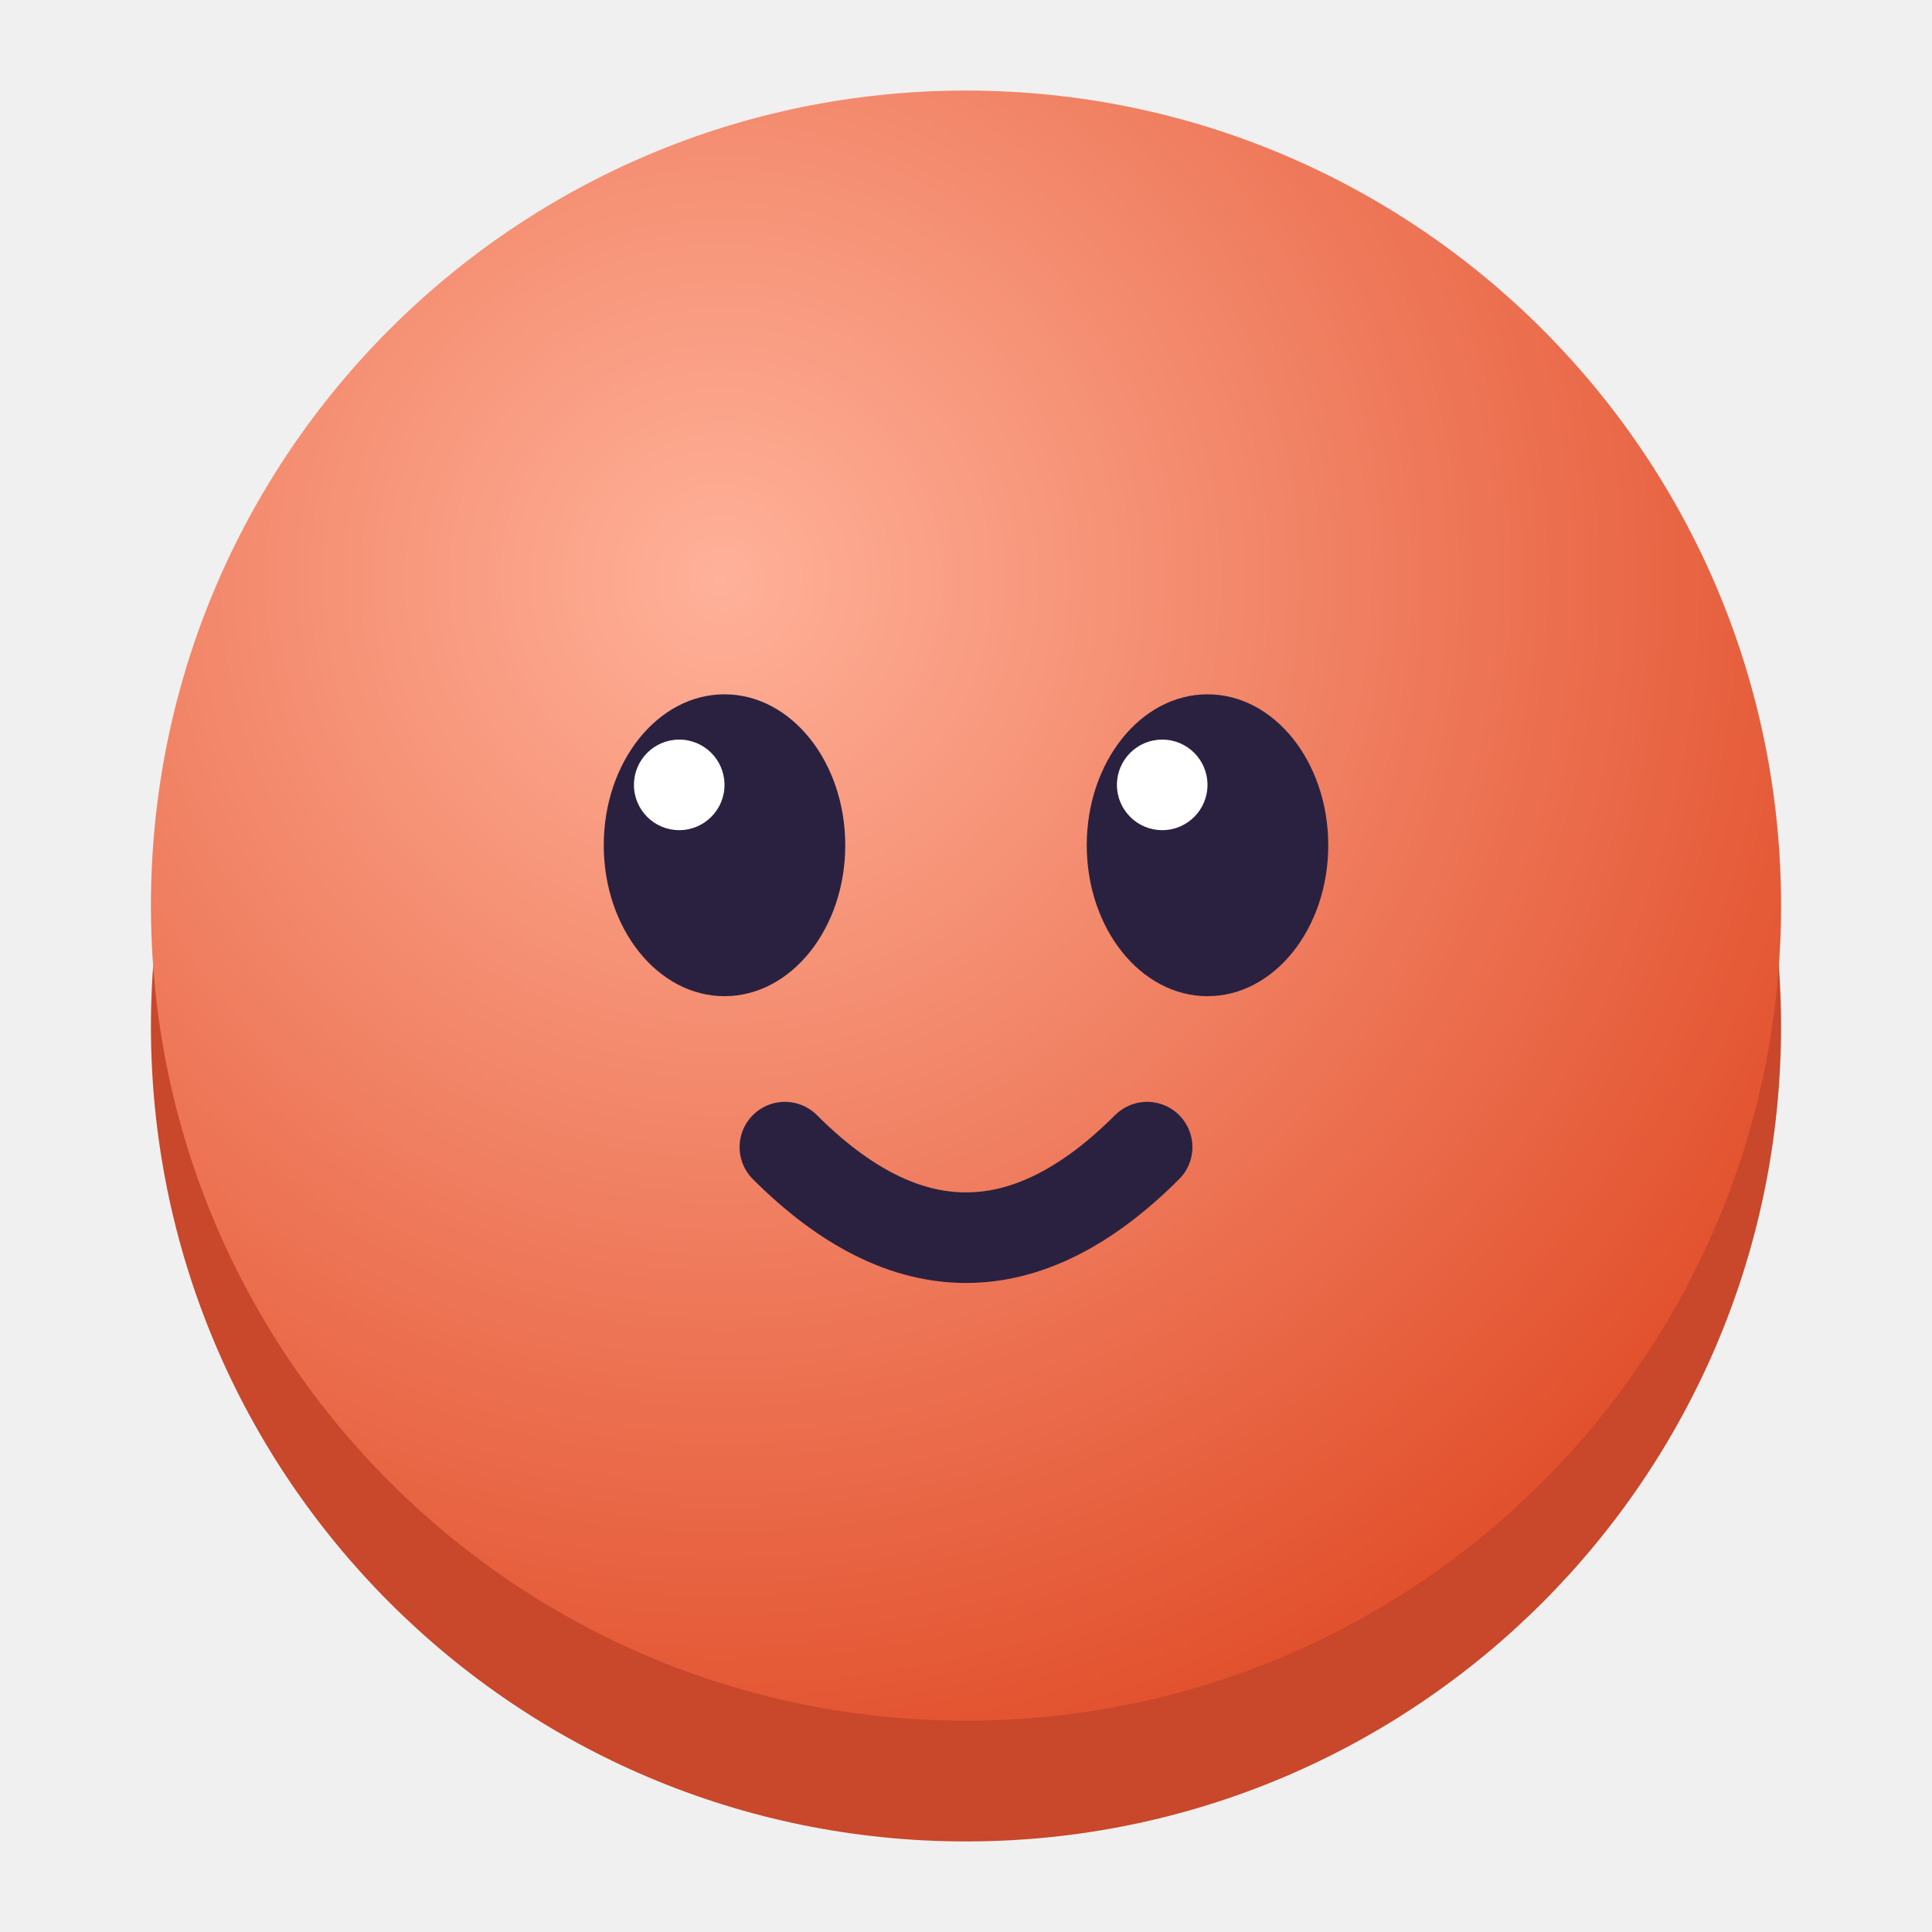
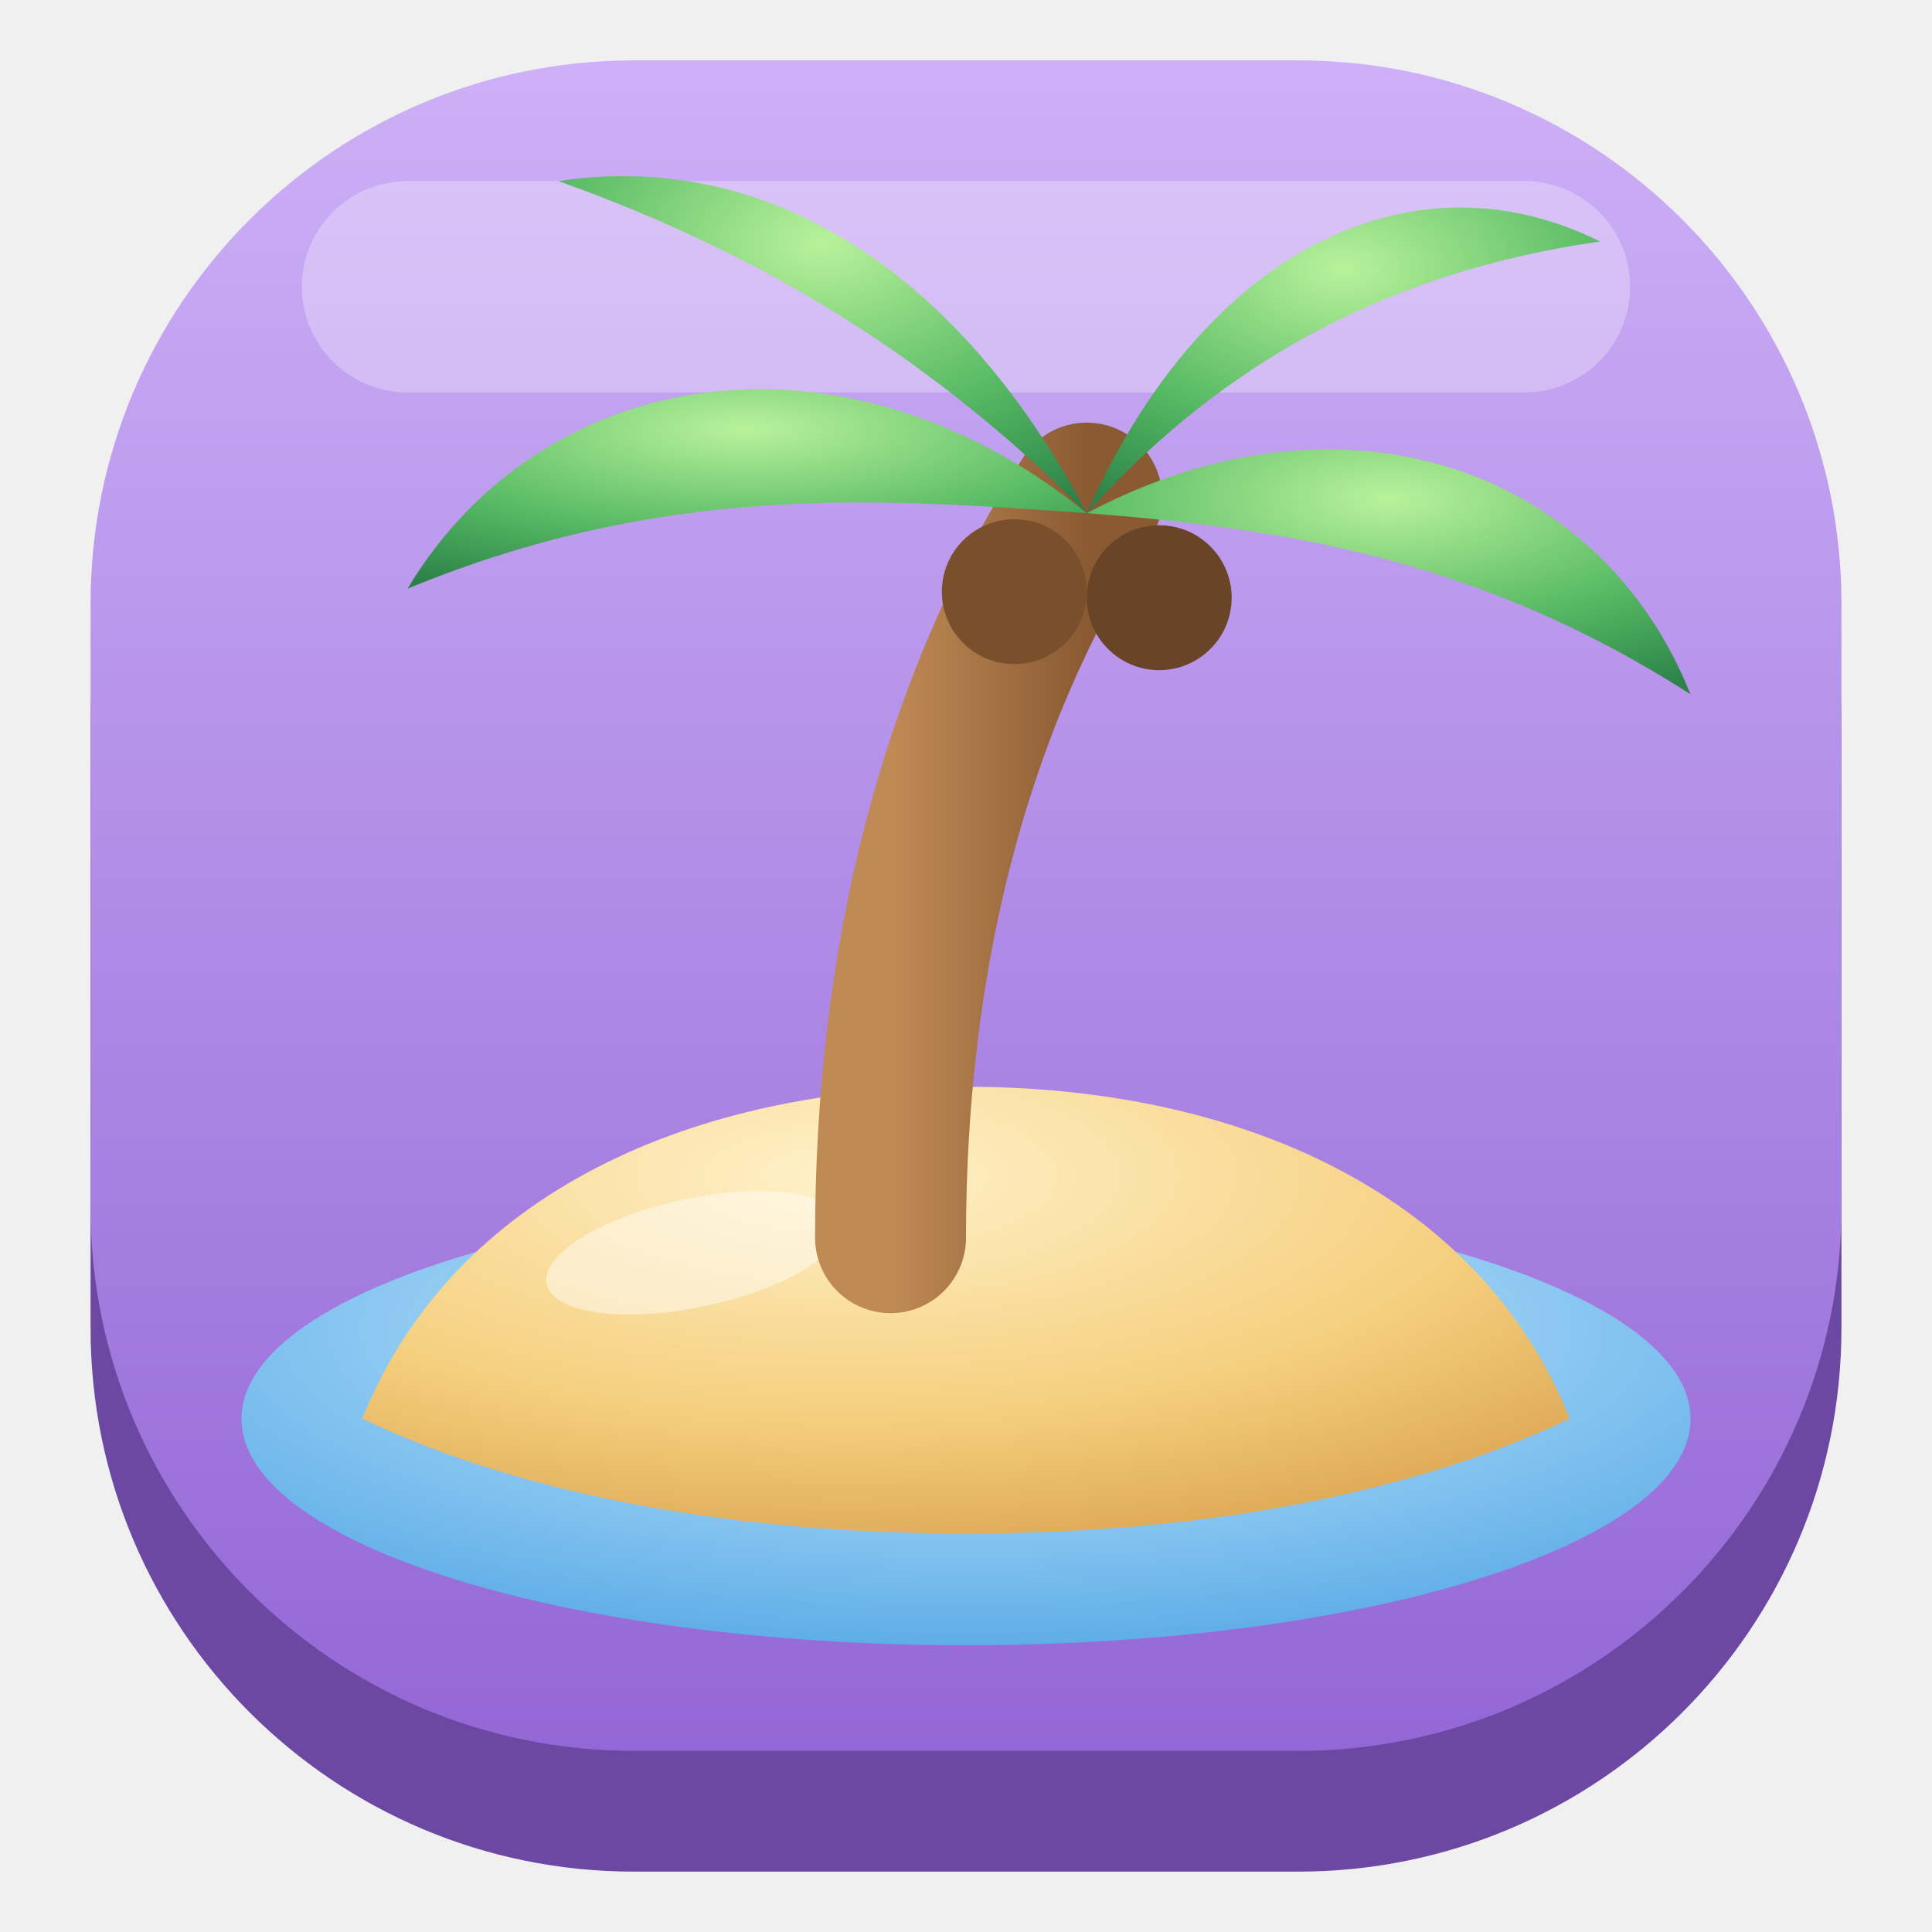
<svg xmlns="http://www.w3.org/2000/svg" viewBox="0 0 64 64">
  <defs>
-     <radialGradient id="g" cx="35%" cy="30%" r="75%">
-       <stop offset="0" stop-color="#ffb199" />
-       <stop offset="1" stop-color="#e2502c" />
+     <linearGradient id="tile" x1="0" y1="0" x2="0" y2="1">
+       <stop offset="0" stop-color="#cdb0f7" />
+       <stop offset="1" stop-color="#9467d6" />
+     </linearGradient>
+     <radialGradient id="water" cx="50%" cy="30%" r="75%">
+       <stop offset="0" stop-color="#c9ecff" />
+       <stop offset="1" stop-color="#58a9e6" />
+     </radialGradient>
+     <radialGradient id="sand" cx="40%" cy="20%" r="90%">
+       <stop offset="0" stop-color="#fff1c9" />
+       <stop offset="0.6" stop-color="#f5cf7e" />
+       <stop offset="1" stop-color="#d9a24f" />
+     </radialGradient>
+     <linearGradient id="trunk" x1="0" y1="0" x2="1" y2="0">
+       <stop offset="0" stop-color="#c08a55" />
+       <stop offset="1" stop-color="#8a5a32" />
+     </linearGradient>
+     <radialGradient id="leaf" cx="50%" cy="20%" r="90%">
+       <stop offset="0" stop-color="#b9f29b" />
+       <stop offset="0.6" stop-color="#55b863" />
+       <stop offset="1" stop-color="#2c8248" />
    </radialGradient>
  </defs>
-   <circle cx="32" cy="34" r="27" fill="#c9472a" />
-   <circle cx="32" cy="30" r="27" fill="url(#g)" />
-   <ellipse cx="24" cy="28" rx="4" ry="5" fill="#2a2140" />
-   <ellipse cx="40" cy="28" rx="4" ry="5" fill="#2a2140" />
-   <circle cx="22.5" cy="26" r="1.5" fill="#fff" />
-   <circle cx="38.5" cy="26" r="1.5" fill="#fff" />
-   <path d="M26 38 Q32 44 38 38" fill="none" stroke="#2a2140" stroke-width="3" stroke-linecap="round" />
+   <rect x="3" y="6" width="58" height="56" rx="18" fill="#6c48a3" />
+   <rect x="3" y="2" width="58" height="56" rx="18" fill="url(#tile)" />
+   <rect x="10" y="6" width="44" height="7" rx="3.5" fill="#fff" opacity="0.28" />
+   <ellipse cx="32" cy="47" rx="24" ry="7.5" fill="url(#water)" />
+   <path d="M12 47c3-7.5 11-11 20-11s17 3.5 20 11c-5.5 2.6-12.5 3.8-20 3.8s-14.5-1.2-20-3.8z" fill="url(#sand)" />
+   <ellipse cx="23" cy="41.5" rx="5" ry="1.8" fill="#fff" opacity="0.45" transform="rotate(-12 23 41.5)" />
+   <path d="M29.5 41c0-9 2-17.5 6.5-24.5" stroke="url(#trunk)" stroke-width="5" stroke-linecap="round" fill="none" />
+   <g fill="url(#leaf)">
+     <path d="M36 17C28 10.5 18 12 13.5 19.5 22 16 29 16.5 36 17z" />
+     <path d="M36 17C31.5 8.5 25 5 18.5 6 25.5 8.5 31 12 36 17z" />
+     <path d="M36 17C40 8 47 5 53 8 46 9 40.5 12 36 17z" />
+     <path d="M36 17C44.5 12.5 53 15.5 56 23 49 18.5 42.5 17.5 36 17z" />
+   </g>
+   <circle cx="33.6" cy="19.6" r="2.4" fill="#7a4f2c" />
+   <circle cx="38.4" cy="19.8" r="2.4" fill="#6a4426" />
</svg>
